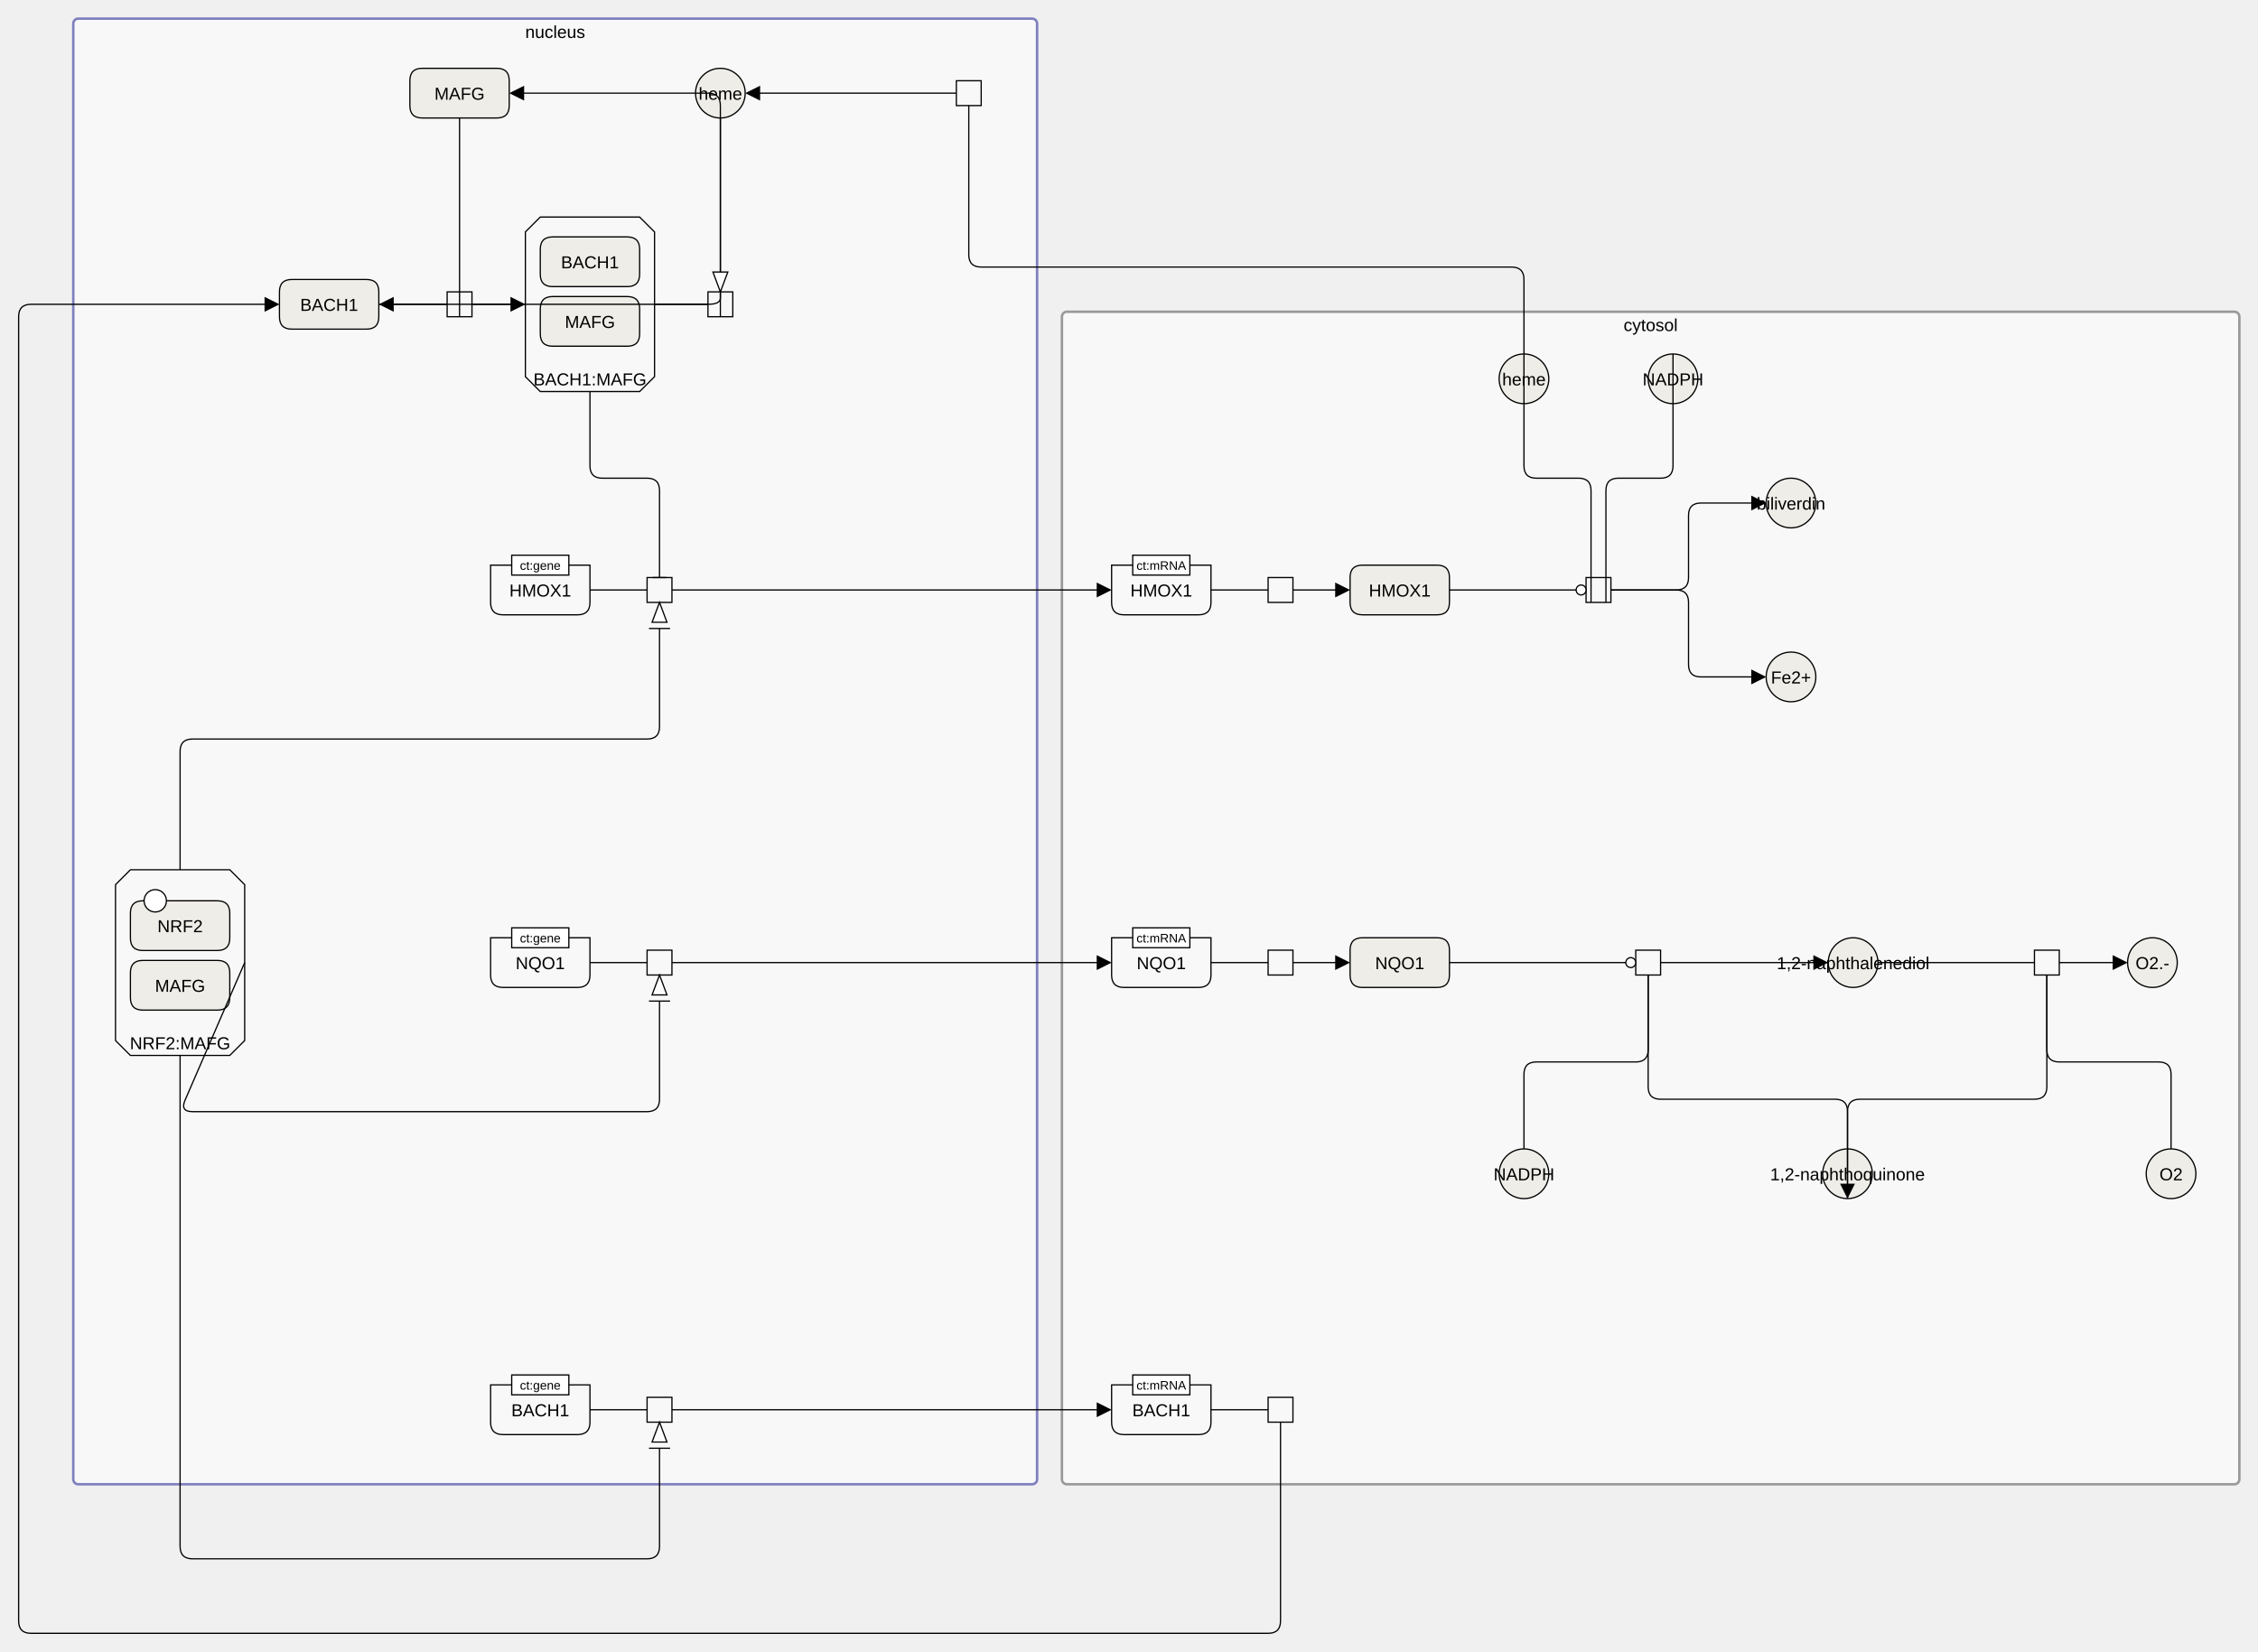
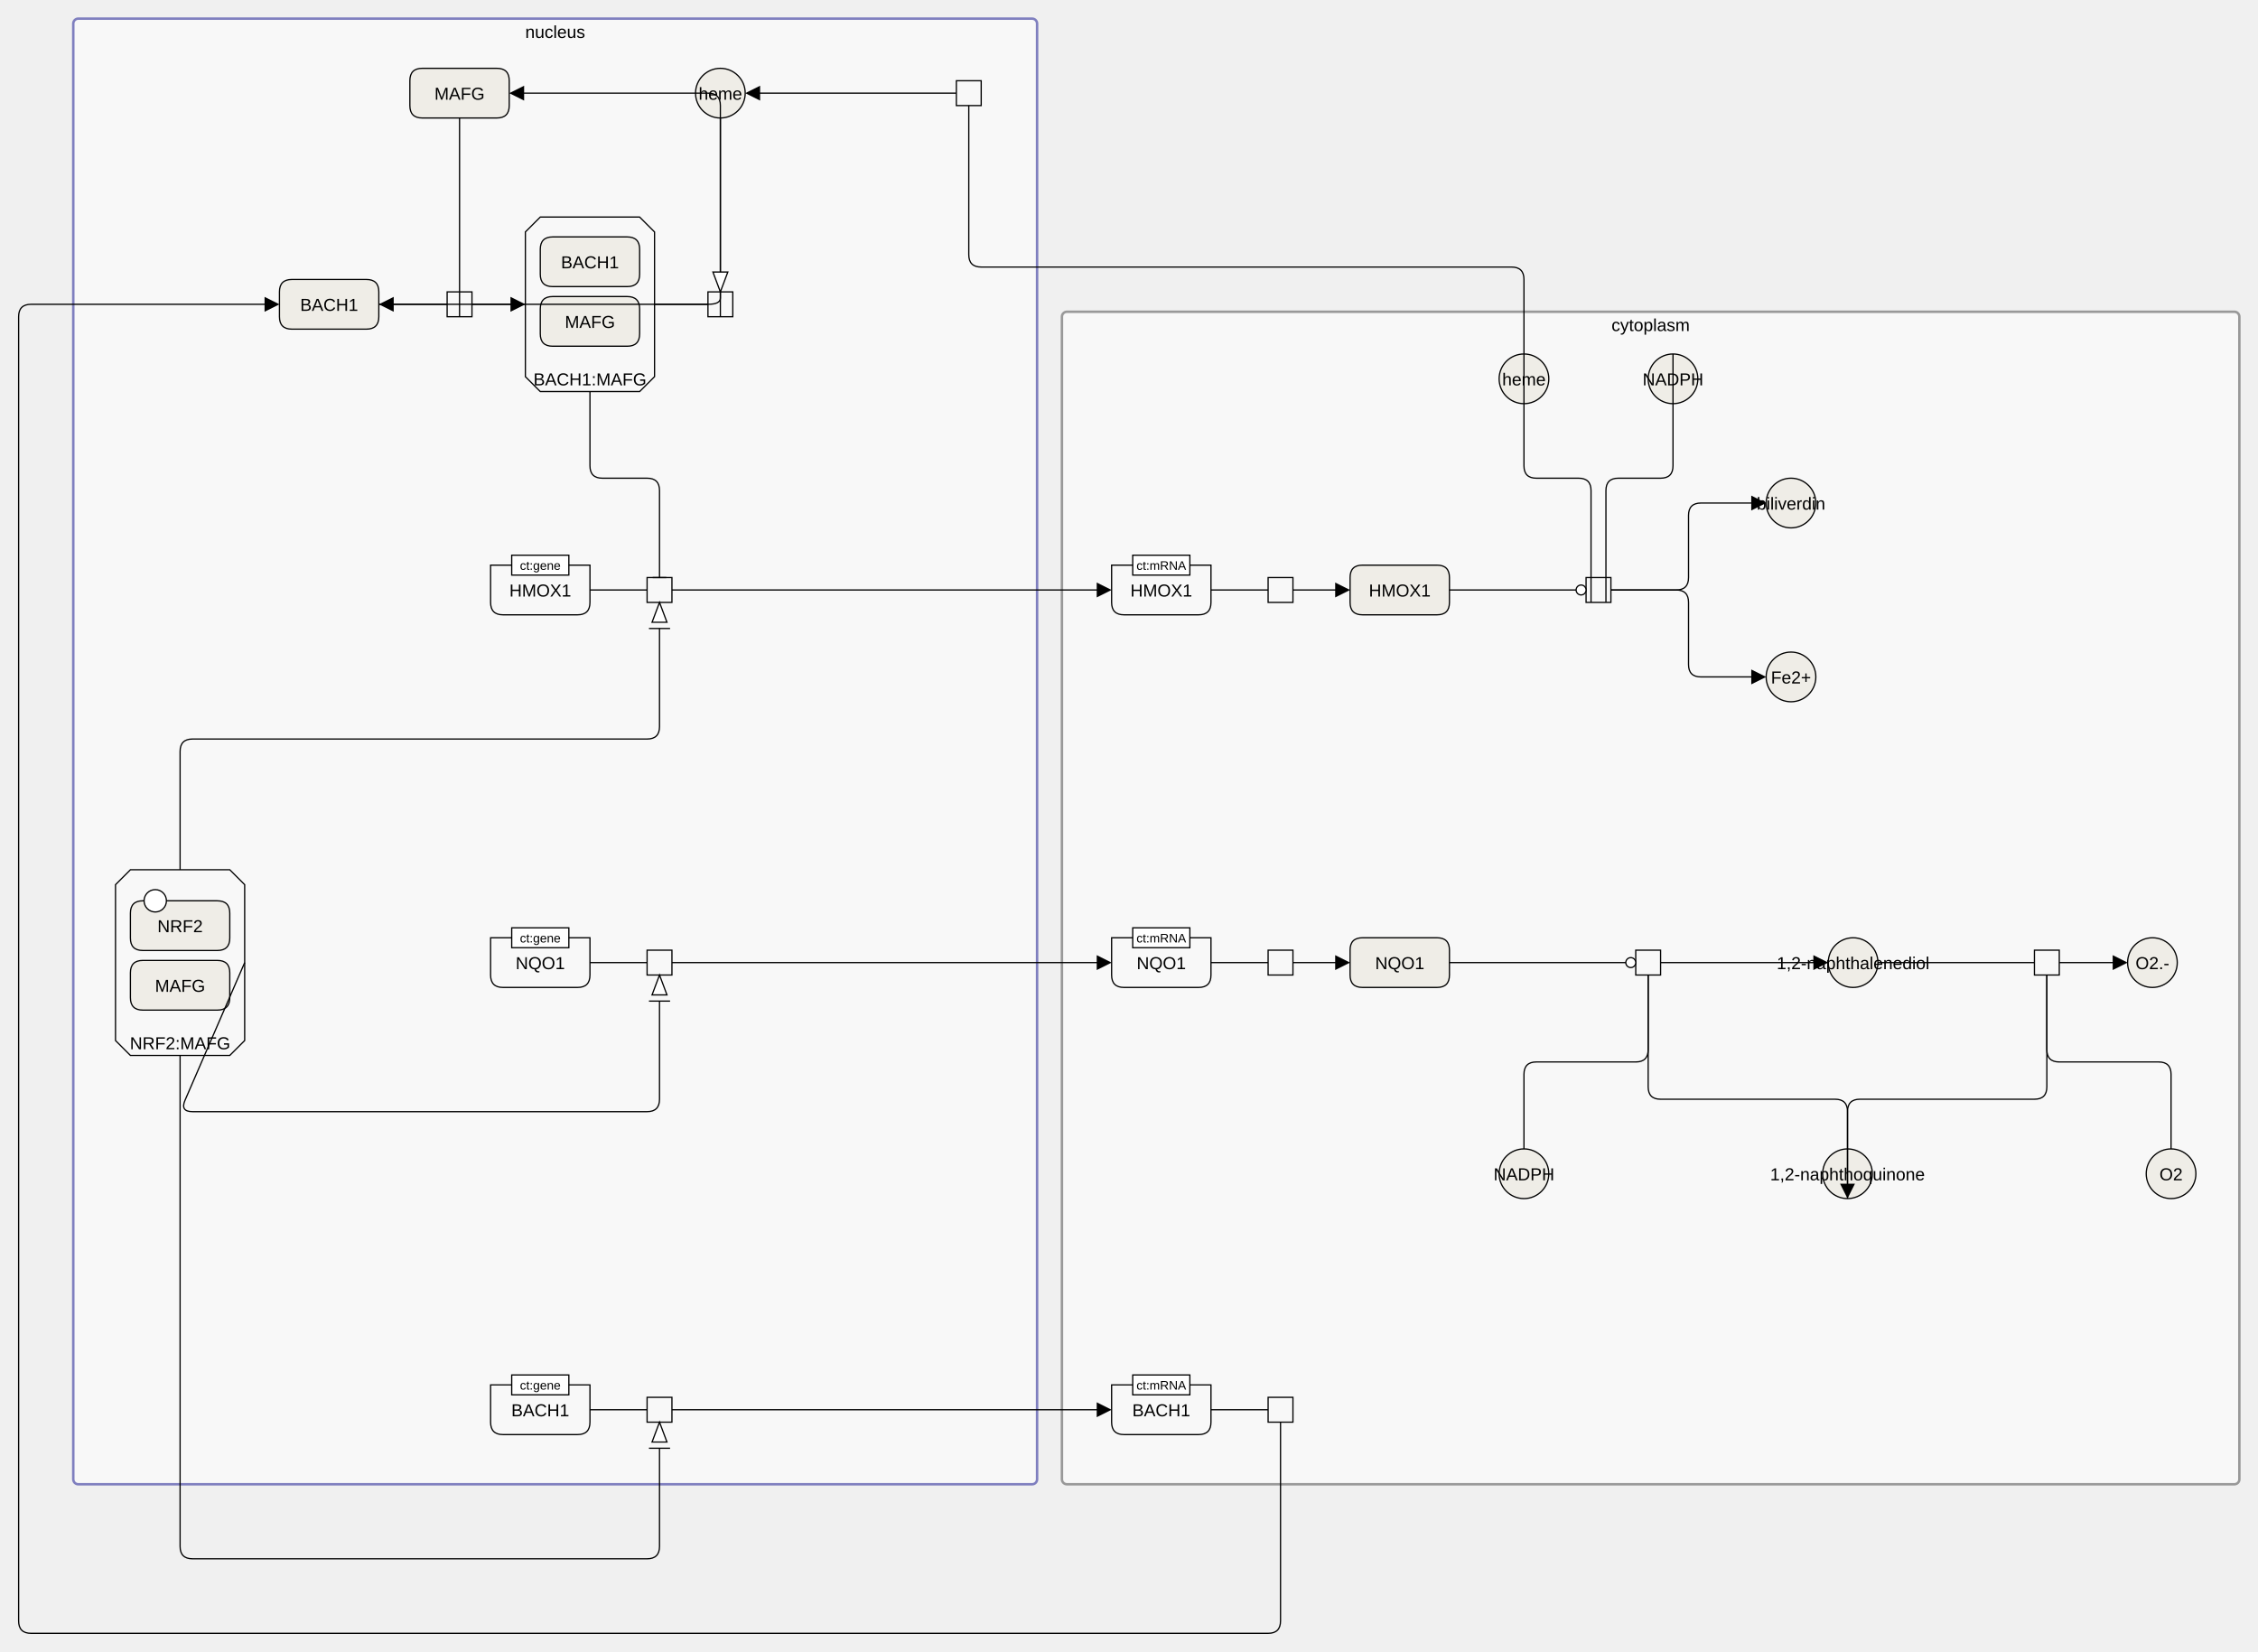
<svg xmlns="http://www.w3.org/2000/svg" width="1818" height="1330" viewBox="0 0 1818 1330" stroke-linecap="butt" stroke-miterlimit="10">
  <g transform="translate(-5,155)">
    <path d="M64 -136 C64 -138.209 65.791 -140 68 -140 L836 -140 C838.209 -140 840 -138.209 840 -136 L840 1036 C840 1038.209 838.209 1040 836 1040 L68 1040 C65.791 1040 64 1038.209 64 1036 Z" fill="#F8F8F8" stroke="none" />
    <path d="M64 -136 C64 -138.209 65.791 -140 68 -140 L836 -140 C838.209 -140 840 -138.209 840 -136 L840 1036 C840 1038.209 838.209 1040 836 1040 L68 1040 C65.791 1040 64 1038.209 64 1036 Z" fill="none" stroke="#7F7FBF" stroke-width="2" />
    <text x="452" y="-124.459" text-anchor="middle" font-family="'Dialog', Arial, Helvetica, sans-serif" font-size="14" fill="#000000" stroke="none" xml:space="preserve">nucleus</text>
    <path d="M400 300 L480 300 L480 330 Q480 340 470 340 L410 340 Q400 340 400 330 Z" fill="none" stroke="#000000" />
    <text x="440" y="325.291" text-anchor="middle" font-family="'Dialog', Arial, Helvetica, sans-serif" font-size="14" fill="#000000" stroke="none" xml:space="preserve">HMOX1</text>
    <path d="M417 292 L463 292 L463 308 L417 308 Z" fill="#FFFFFF" stroke="none" />
    <path d="M417 292 L463 292 L463 308 L417 308 Z" fill="none" stroke="#000000" />
    <text x="440" y="303.779" text-anchor="middle" font-family="'Dialog', Arial, Helvetica, sans-serif" font-size="10" fill="#000000" stroke="none" xml:space="preserve">ct:gene</text>
    <path d="M400 600 L480 600 L480 630 Q480 640 470 640 L410 640 Q400 640 400 630 Z" fill="none" stroke="#000000" />
    <text x="440" y="625.291" text-anchor="middle" font-family="'Dialog', Arial, Helvetica, sans-serif" font-size="14" fill="#000000" stroke="none" xml:space="preserve">NQO1</text>
    <path d="M417 592 L463 592 L463 608 L417 608 Z" fill="#FFFFFF" stroke="none" />
    <path d="M417 592 L463 592 L463 608 L417 608 Z" fill="none" stroke="#000000" />
    <text x="440" y="603.779" text-anchor="middle" font-family="'Dialog', Arial, Helvetica, sans-serif" font-size="10" fill="#000000" stroke="none" xml:space="preserve">ct:gene</text>
    <path d="M400 960 L480 960 L480 990 Q480 1000 470 1000 L410 1000 Q400 1000 400 990 Z" fill="none" stroke="#000000" />
    <text x="440" y="985.291" text-anchor="middle" font-family="'Dialog', Arial, Helvetica, sans-serif" font-size="14" fill="#000000" stroke="none" xml:space="preserve">BACH1</text>
    <path d="M417 952 L463 952 L463 968 L417 968 Z" fill="#FFFFFF" stroke="none" />
    <path d="M417 952 L463 952 L463 968 L417 968 Z" fill="none" stroke="#000000" />
    <text x="440" y="963.779" text-anchor="middle" font-family="'Dialog', Arial, Helvetica, sans-serif" font-size="10" fill="#000000" stroke="none" xml:space="preserve">ct:gene</text>
    <path d="M110 545.25 L190 545.25 L202 557.25 L202 682.75 L190 694.75 L110 694.75 L98 682.75 L98 557.25 Z" fill="none" stroke="#000000" />
    <text x="150" y="689.791" text-anchor="middle" font-family="'Dialog', Arial, Helvetica, sans-serif" font-size="14" fill="#000000" stroke="none" xml:space="preserve">NRF2:MAFG</text>
    <path d="M110 580.25 Q110 570.25 120 570.25 L180 570.25 Q190 570.25 190 580.25 L190 600.25 Q190 610.25 180 610.25 L120 610.25 Q110 610.25 110 600.25 Z" fill="#EFEDE7" stroke="none" />
    <path d="M110 580.25 Q110 570.25 120 570.25 L180 570.25 Q190 570.25 190 580.25 L190 600.25 Q190 610.25 180 610.25 L120 610.25 Q110 610.25 110 600.25 Z" fill="none" stroke="#000000" />
    <text x="150" y="595.541" text-anchor="middle" font-family="'Dialog', Arial, Helvetica, sans-serif" font-size="14" fill="#000000" stroke="none" xml:space="preserve">NRF2</text>
    <path d="M121 570.25 C121 565.279 125.029 561.25 130 561.25 L130 561.25 C134.971 561.25 139 565.279 139 570.25 L139 570.25 C139 575.221 134.971 579.25 130 579.25 L130 579.25 C125.029 579.25 121 575.221 121 570.25 Z" fill="#FFFFFF" stroke="none" />
    <path d="M121 570.25 C121 565.279 125.029 561.25 130 561.25 L130 561.25 C134.971 561.25 139 565.279 139 570.25 L139 570.25 C139 575.221 134.971 579.25 130 579.25 L130 579.25 C125.029 579.25 121 575.221 121 570.25 Z" fill="none" stroke="#000000" />
    <path d="M110 628.25 Q110 618.25 120 618.25 L180 618.25 Q190 618.25 190 628.25 L190 648.25 Q190 658.25 180 658.25 L120 658.25 Q110 658.25 110 648.25 Z" fill="#EFEDE7" stroke="none" />
    <path d="M110 628.25 Q110 618.25 120 618.25 L180 618.25 Q190 618.25 190 628.25 L190 648.25 Q190 658.25 180 658.25 L120 658.25 Q110 658.25 110 648.25 Z" fill="none" stroke="#000000" />
    <text x="150" y="643.541" text-anchor="middle" font-family="'Dialog', Arial, Helvetica, sans-serif" font-size="14" fill="#000000" stroke="none" xml:space="preserve">MAFG</text>
    <path d="M335 -90 Q335 -100 345 -100 L405 -100 Q415 -100 415 -90 L415 -70 Q415 -60 405 -60 L345 -60 Q335 -60 335 -70 Z" fill="#EFEDE7" stroke="none" />
    <path d="M335 -90 Q335 -100 345 -100 L405 -100 Q415 -100 415 -90 L415 -70 Q415 -60 405 -60 L345 -60 Q335 -60 335 -70 Z" fill="none" stroke="#000000" />
    <text x="375" y="-74.709" text-anchor="middle" font-family="'Dialog', Arial, Helvetica, sans-serif" font-size="14" fill="#000000" stroke="none" xml:space="preserve">MAFG</text>
    <path d="M440 19.75 L520 19.75 L532 31.75 L532 148.25 L520 160.25 L440 160.25 L428 148.25 L428 31.75 Z" fill="none" stroke="#000000" />
    <text x="480" y="155.291" text-anchor="middle" font-family="'Dialog', Arial, Helvetica, sans-serif" font-size="14" fill="#000000" stroke="none" xml:space="preserve">BACH1:MAFG</text>
    <path d="M440 45.75 Q440 35.75 450 35.75 L510 35.75 Q520 35.75 520 45.75 L520 65.75 Q520 75.75 510 75.75 L450 75.75 Q440 75.75 440 65.75 Z" fill="#EFEDE7" stroke="none" />
    <path d="M440 45.75 Q440 35.75 450 35.75 L510 35.75 Q520 35.75 520 45.75 L520 65.75 Q520 75.75 510 75.75 L450 75.75 Q440 75.75 440 65.75 Z" fill="none" stroke="#000000" />
    <text x="480" y="61.041" text-anchor="middle" font-family="'Dialog', Arial, Helvetica, sans-serif" font-size="14" fill="#000000" stroke="none" xml:space="preserve">BACH1</text>
    <path d="M440 93.75 Q440 83.75 450 83.75 L510 83.75 Q520 83.75 520 93.75 L520 113.75 Q520 123.75 510 123.75 L450 123.75 Q440 123.75 440 113.75 Z" fill="#EFEDE7" stroke="none" />
    <path d="M440 93.75 Q440 83.75 450 83.75 L510 83.75 Q520 83.75 520 93.75 L520 113.75 Q520 123.75 510 123.75 L450 123.75 Q440 123.75 440 113.75 Z" fill="none" stroke="#000000" />
    <text x="480" y="109.041" text-anchor="middle" font-family="'Dialog', Arial, Helvetica, sans-serif" font-size="14" fill="#000000" stroke="none" xml:space="preserve">MAFG</text>
    <path d="M230 80 Q230 70 240 70 L300 70 Q310 70 310 80 L310 100 Q310 110 300 110 L240 110 Q230 110 230 100 Z" fill="#EFEDE7" stroke="none" />
    <path d="M230 80 Q230 70 240 70 L300 70 Q310 70 310 80 L310 100 Q310 110 300 110 L240 110 Q230 110 230 100 Z" fill="none" stroke="#000000" />
    <text x="270" y="95.291" text-anchor="middle" font-family="'Dialog', Arial, Helvetica, sans-serif" font-size="14" fill="#000000" stroke="none" xml:space="preserve">BACH1</text>
    <path d="M565 -80 C565 -91.046 573.954 -100 585 -100 L585 -100 C596.046 -100 605 -91.046 605 -80 L605 -80 C605 -68.954 596.046 -60 585 -60 L585 -60 C573.954 -60 565 -68.954 565 -80 Z" fill="#EFEDE7" stroke="none" />
    <path d="M565 -80 C565 -91.046 573.954 -100 585 -100 L585 -100 C596.046 -100 605 -91.046 605 -80 L605 -80 C605 -68.954 596.046 -60 585 -60 L585 -60 C573.954 -60 565 -68.954 565 -80 Z" fill="none" stroke="#000000" />
    <text x="585" y="-74.709" text-anchor="middle" font-family="'Dialog', Arial, Helvetica, sans-serif" font-size="14" fill="#000000" stroke="none" xml:space="preserve">heme</text>
    <path d="M526 310 L546 310 L546 330 L526 330 Z" fill="none" stroke="#000000" />
    <path d="M526 610 L546 610 L546 630 L526 630 Z" fill="none" stroke="#000000" />
    <path d="M526 970 L546 970 L546 990 L526 990 Z" fill="none" stroke="#000000" />
    <path d="M365 80 L385 80 L385 100 L365 100 Z" fill="none" stroke="#000000" />
    <path d="M575 80 L595 80 L595 100 L575 100 Z" fill="none" stroke="#000000" />
    <path d="M775 -90 L795 -90 L795 -70 L775 -70 Z" fill="none" stroke="#000000" />
    <path d="M860 100 C860 97.791 861.791 96 864 96 L1804 96 C1806.209 96 1808 97.791 1808 100 L1808 1036 C1808 1038.209 1806.209 1040 1804 1040 L864 1040 C861.791 1040 860 1038.209 860 1036 Z" fill="#F8F8F8" stroke="none" />
    <path d="M860 100 C860 97.791 861.791 96 864 96 L1804 96 C1806.209 96 1808 97.791 1808 100 L1808 1036 C1808 1038.209 1806.209 1040 1804 1040 L864 1040 C861.791 1040 860 1038.209 860 1036 Z" fill="none" stroke="#999999" stroke-width="2" />
-     <text x="1334" y="111.541" text-anchor="middle" font-family="'Dialog', Arial, Helvetica, sans-serif" font-size="14" fill="#000000" stroke="none" xml:space="preserve">cytosol</text>
+     <text x="1334" y="111.541" text-anchor="middle" font-family="'Dialog', Arial, Helvetica, sans-serif" font-size="14" fill="#000000" stroke="none" xml:space="preserve">cytoplasm</text>
    <path d="M900 300 L980 300 L980 330 Q980 340 970 340 L910 340 Q900 340 900 330 Z" fill="none" stroke="#000000" />
    <text x="940" y="325.291" text-anchor="middle" font-family="'Dialog', Arial, Helvetica, sans-serif" font-size="14" fill="#000000" stroke="none" xml:space="preserve">HMOX1</text>
    <path d="M917 292 L963 292 L963 308 L917 308 Z" fill="#FFFFFF" stroke="none" />
    <path d="M917 292 L963 292 L963 308 L917 308 Z" fill="none" stroke="#000000" />
    <text x="940" y="303.779" text-anchor="middle" font-family="'Dialog', Arial, Helvetica, sans-serif" font-size="10" fill="#000000" stroke="none" xml:space="preserve">ct:mRNA</text>
    <path d="M900 600 L980 600 L980 630 Q980 640 970 640 L910 640 Q900 640 900 630 Z" fill="none" stroke="#000000" />
    <text x="940" y="625.291" text-anchor="middle" font-family="'Dialog', Arial, Helvetica, sans-serif" font-size="14" fill="#000000" stroke="none" xml:space="preserve">NQO1</text>
    <path d="M917 592 L963 592 L963 608 L917 608 Z" fill="#FFFFFF" stroke="none" />
    <path d="M917 592 L963 592 L963 608 L917 608 Z" fill="none" stroke="#000000" />
    <text x="940" y="603.779" text-anchor="middle" font-family="'Dialog', Arial, Helvetica, sans-serif" font-size="10" fill="#000000" stroke="none" xml:space="preserve">ct:mRNA</text>
    <path d="M900 960 L980 960 L980 990 Q980 1000 970 1000 L910 1000 Q900 1000 900 990 Z" fill="none" stroke="#000000" />
    <text x="940" y="985.291" text-anchor="middle" font-family="'Dialog', Arial, Helvetica, sans-serif" font-size="14" fill="#000000" stroke="none" xml:space="preserve">BACH1</text>
    <path d="M917 952 L963 952 L963 968 L917 968 Z" fill="#FFFFFF" stroke="none" />
    <path d="M917 952 L963 952 L963 968 L917 968 Z" fill="none" stroke="#000000" />
    <text x="940" y="963.779" text-anchor="middle" font-family="'Dialog', Arial, Helvetica, sans-serif" font-size="10" fill="#000000" stroke="none" xml:space="preserve">ct:mRNA</text>
    <path d="M1472.5 790 C1472.5 778.954 1481.454 770 1492.5 770 L1492.5 770 C1503.546 770 1512.5 778.954 1512.5 790 L1512.5 790 C1512.5 801.046 1503.546 810 1492.5 810 L1492.5 810 C1481.454 810 1472.5 801.046 1472.5 790 Z" fill="#EFEDE7" stroke="none" />
    <path d="M1472.5 790 C1472.5 778.954 1481.454 770 1492.5 770 L1492.5 770 C1503.546 770 1512.5 778.954 1512.5 790 L1512.5 790 C1512.5 801.046 1503.546 810 1492.5 810 L1492.5 810 C1481.454 810 1472.5 801.046 1472.5 790 Z" fill="none" stroke="#000000" />
    <text x="1492.5" y="795.291" text-anchor="middle" font-family="'Dialog', Arial, Helvetica, sans-serif" font-size="14" fill="#000000" stroke="none" xml:space="preserve">1,2-naphthoquinone</text>
    <path d="M1477 620 C1477 608.954 1485.954 600 1497 600 L1497 600 C1508.046 600 1517 608.954 1517 620 L1517 620 C1517 631.046 1508.046 640 1497 640 L1497 640 C1485.954 640 1477 631.046 1477 620 Z" fill="#EFEDE7" stroke="none" />
    <path d="M1477 620 C1477 608.954 1485.954 600 1497 600 L1497 600 C1508.046 600 1517 608.954 1517 620 L1517 620 C1517 631.046 1508.046 640 1497 640 L1497 640 C1485.954 640 1477 631.046 1477 620 Z" fill="none" stroke="#000000" />
    <text x="1497" y="625.291" text-anchor="middle" font-family="'Dialog', Arial, Helvetica, sans-serif" font-size="14" fill="#000000" stroke="none" xml:space="preserve">1,2-naphthalenediol</text>
    <path d="M1733 790 C1733 778.954 1741.954 770 1753 770 L1753 770 C1764.046 770 1773 778.954 1773 790 L1773 790 C1773 801.046 1764.046 810 1753 810 L1753 810 C1741.954 810 1733 801.046 1733 790 Z" fill="#EFEDE7" stroke="none" />
    <path d="M1733 790 C1733 778.954 1741.954 770 1753 770 L1753 770 C1764.046 770 1773 778.954 1773 790 L1773 790 C1773 801.046 1764.046 810 1753 810 L1753 810 C1741.954 810 1733 801.046 1733 790 Z" fill="none" stroke="#000000" />
    <text x="1753" y="795.291" text-anchor="middle" font-family="'Dialog', Arial, Helvetica, sans-serif" font-size="14" fill="#000000" stroke="none" xml:space="preserve">O2</text>
    <path d="M1718 620 C1718 608.954 1726.954 600 1738 600 L1738 600 C1749.046 600 1758 608.954 1758 620 L1758 620 C1758 631.046 1749.046 640 1738 640 L1738 640 C1726.954 640 1718 631.046 1718 620 Z" fill="#EFEDE7" stroke="none" />
    <path d="M1718 620 C1718 608.954 1726.954 600 1738 600 L1738 600 C1749.046 600 1758 608.954 1758 620 L1758 620 C1758 631.046 1749.046 640 1738 640 L1738 640 C1726.954 640 1718 631.046 1718 620 Z" fill="none" stroke="#000000" />
    <text x="1738" y="625.291" text-anchor="middle" font-family="'Dialog', Arial, Helvetica, sans-serif" font-size="14" fill="#000000" stroke="none" xml:space="preserve">O2.-</text>
    <path d="M1092 310 Q1092 300 1102 300 L1162 300 Q1172 300 1172 310 L1172 330 Q1172 340 1162 340 L1102 340 Q1092 340 1092 330 Z" fill="#EFEDE7" stroke="none" />
    <path d="M1092 310 Q1092 300 1102 300 L1162 300 Q1172 300 1172 310 L1172 330 Q1172 340 1162 340 L1102 340 Q1092 340 1092 330 Z" fill="none" stroke="#000000" />
    <text x="1132" y="325.291" text-anchor="middle" font-family="'Dialog', Arial, Helvetica, sans-serif" font-size="14" fill="#000000" stroke="none" xml:space="preserve">HMOX1</text>
    <path d="M1092 610 Q1092 600 1102 600 L1162 600 Q1172 600 1172 610 L1172 630 Q1172 640 1162 640 L1102 640 Q1092 640 1092 630 Z" fill="#EFEDE7" stroke="none" />
    <path d="M1092 610 Q1092 600 1102 600 L1162 600 Q1172 600 1172 610 L1172 630 Q1172 640 1162 640 L1102 640 Q1092 640 1092 630 Z" fill="none" stroke="#000000" />
    <text x="1132" y="625.291" text-anchor="middle" font-family="'Dialog', Arial, Helvetica, sans-serif" font-size="14" fill="#000000" stroke="none" xml:space="preserve">NQO1</text>
    <path d="M1332 150 C1332 138.954 1340.954 130 1352 130 L1352 130 C1363.046 130 1372 138.954 1372 150 L1372 150 C1372 161.046 1363.046 170 1352 170 L1352 170 C1340.954 170 1332 161.046 1332 150 Z" fill="#EFEDE7" stroke="none" />
    <path d="M1332 150 C1332 138.954 1340.954 130 1352 130 L1352 130 C1363.046 130 1372 138.954 1372 150 L1372 150 C1372 161.046 1363.046 170 1352 170 L1352 170 C1340.954 170 1332 161.046 1332 150 Z" fill="none" stroke="#000000" />
    <text x="1352" y="155.291" text-anchor="middle" font-family="'Dialog', Arial, Helvetica, sans-serif" font-size="14" fill="#000000" stroke="none" xml:space="preserve">NADPH</text>
    <path d="M1212 790 C1212 778.954 1220.954 770 1232 770 L1232 770 C1243.046 770 1252 778.954 1252 790 L1252 790 C1252 801.046 1243.046 810 1232 810 L1232 810 C1220.954 810 1212 801.046 1212 790 Z" fill="#EFEDE7" stroke="none" />
    <path d="M1212 790 C1212 778.954 1220.954 770 1232 770 L1232 770 C1243.046 770 1252 778.954 1252 790 L1252 790 C1252 801.046 1243.046 810 1232 810 L1232 810 C1220.954 810 1212 801.046 1212 790 Z" fill="none" stroke="#000000" />
    <text x="1232" y="795.291" text-anchor="middle" font-family="'Dialog', Arial, Helvetica, sans-serif" font-size="14" fill="#000000" stroke="none" xml:space="preserve">NADPH</text>
    <path d="M1212 150 C1212 138.954 1220.954 130 1232 130 L1232 130 C1243.046 130 1252 138.954 1252 150 L1252 150 C1252 161.046 1243.046 170 1232 170 L1232 170 C1220.954 170 1212 161.046 1212 150 Z" fill="#EFEDE7" stroke="none" />
    <path d="M1212 150 C1212 138.954 1220.954 130 1232 130 L1232 130 C1243.046 130 1252 138.954 1252 150 L1252 150 C1252 161.046 1243.046 170 1232 170 L1232 170 C1220.954 170 1212 161.046 1212 150 Z" fill="none" stroke="#000000" />
    <text x="1232" y="155.291" text-anchor="middle" font-family="'Dialog', Arial, Helvetica, sans-serif" font-size="14" fill="#000000" stroke="none" xml:space="preserve">heme</text>
    <path d="M1427 250 C1427 238.954 1435.954 230 1447 230 L1447 230 C1458.046 230 1467 238.954 1467 250 L1467 250 C1467 261.046 1458.046 270 1447 270 L1447 270 C1435.954 270 1427 261.046 1427 250 Z" fill="#EFEDE7" stroke="none" />
    <path d="M1427 250 C1427 238.954 1435.954 230 1447 230 L1447 230 C1458.046 230 1467 238.954 1467 250 L1467 250 C1467 261.046 1458.046 270 1447 270 L1447 270 C1435.954 270 1427 261.046 1427 250 Z" fill="none" stroke="#000000" />
    <text x="1447" y="255.291" text-anchor="middle" font-family="'Dialog', Arial, Helvetica, sans-serif" font-size="14" fill="#000000" stroke="none" xml:space="preserve">biliverdin</text>
    <path d="M1427 390 C1427 378.954 1435.954 370 1447 370 L1447 370 C1458.046 370 1467 378.954 1467 390 L1467 390 C1467 401.046 1458.046 410 1447 410 L1447 410 C1435.954 410 1427 401.046 1427 390 Z" fill="#EFEDE7" stroke="none" />
    <path d="M1427 390 C1427 378.954 1435.954 370 1447 370 L1447 370 C1458.046 370 1467 378.954 1467 390 L1467 390 C1467 401.046 1458.046 410 1447 410 L1447 410 C1435.954 410 1427 401.046 1427 390 Z" fill="none" stroke="#000000" />
    <text x="1447" y="395.291" text-anchor="middle" font-family="'Dialog', Arial, Helvetica, sans-serif" font-size="14" fill="#000000" stroke="none" xml:space="preserve">Fe2+</text>
    <path d="M1026 310 L1046 310 L1046 330 L1026 330 Z" fill="none" stroke="#000000" />
    <path d="M1026 610 L1046 610 L1046 630 L1026 630 Z" fill="none" stroke="#000000" />
    <path d="M1026 970 L1046 970 L1046 990 L1026 990 Z" fill="none" stroke="#000000" />
    <path d="M1282 310 L1302 310 L1302 330 L1282 330 Z" fill="none" stroke="#000000" />
    <path d="M1322 610 L1342 610 L1342 630 L1322 630 Z" fill="none" stroke="#000000" />
    <path d="M1643 610 L1663 610 L1663 630 L1643 630 Z" fill="none" stroke="#000000" />
    <path d="M480 320 L526 320" fill="none" stroke="#000000" />
    <path d="M546 320 L889 320" fill="none" stroke="#000000" />
    <path d="M900 320 L888 326 L888 314 Z" fill="#000000" stroke="none" />
    <path d="M150 545.25 L150 450 Q150 440 160 440 L526 440 Q536 440 536 430 L536 351" fill="none" stroke="#000000" />
    <path d="M536 330 L542 346 L530 346 Z" fill="white" stroke="#000000" />
    <path d="M528 351 L544 351" fill="none" stroke="#000000" stroke-linecap="square" />
    <path d="M480 160.25 L480 220 Q480 230 490 230 L526 230 Q536 230 536 240 L536 310" fill="none" stroke="#000000" />
    <path d="M541 310 L531 310" fill="none" stroke="#000000" stroke-linecap="square" />
    <path d="M980 320 L1026 320" fill="none" stroke="#000000" />
    <path d="M1046 320 L1081 320" fill="none" stroke="#000000" />
    <path d="M1092 320 L1080 326 L1080 314 Z" fill="#000000" stroke="none" />
    <path d="M480 620 L526 620" fill="none" stroke="#000000" />
    <path d="M546 620 L889 620" fill="none" stroke="#000000" />
    <path d="M900 620 L888 626 L888 614 Z" fill="#000000" stroke="none" />
    <path d="M202 620 L153.976 730.824 Q150 740 160 740 L526 740 Q536 740 536 730 L536 651" fill="none" stroke="#000000" />
    <path d="M536 630 L542 646 L530 646 Z" fill="white" stroke="#000000" />
    <path d="M528 651 L544 651" fill="none" stroke="#000000" stroke-linecap="square" />
    <path d="M980 620 L1026 620" fill="none" stroke="#000000" />
    <path d="M1046 620 L1081 620" fill="none" stroke="#000000" />
    <path d="M1092 620 L1080 626 L1080 614 Z" fill="#000000" stroke="none" />
    <path d="M480 980 L526 980" fill="none" stroke="#000000" />
    <path d="M546 980 L889 980" fill="none" stroke="#000000" />
    <path d="M900 980 L888 986 L888 974 Z" fill="#000000" stroke="none" />
    <path d="M150 694.75 L150 1090 Q150 1100 160 1100 L526 1100 Q536 1100 536 1090 L536 1011" fill="none" stroke="#000000" />
    <path d="M536 990 L542 1006 L530 1006 Z" fill="white" stroke="#000000" />
    <path d="M528 1011 L544 1011" fill="none" stroke="#000000" stroke-linecap="square" />
    <path d="M980 980 L1026 980" fill="none" stroke="#000000" />
    <path d="M1036 990 L1036 1150 Q1036 1160 1026 1160 L30 1160 Q20 1160 20 1150 L20 100 Q20 90 30 90 L219 90" fill="none" stroke="#000000" />
    <path d="M230 90 L218 96 L218 84 Z" fill="#000000" stroke="none" />
    <path d="M310 90 L365 90" fill="none" stroke="#000000" />
    <path d="M375 -60 L375 100" fill="none" stroke="#000000" />
    <path d="M385 90 L417 90" fill="none" stroke="#000000" />
    <path d="M428 90 L416 96 L416 84 Z" fill="#000000" stroke="none" />
    <path d="M532 90 L575 90" fill="none" stroke="#000000" />
    <path d="M585 80 L585 85 Q585 90 575 90 L321 90" fill="none" stroke="#000000" />
    <path d="M310 90 L322 84 L322 96 Z" fill="#000000" stroke="none" />
    <path d="M585 100 L585 -70 Q585 -80 575 -80 L426 -80" fill="none" stroke="#000000" />
    <path d="M415 -80 L427 -86 L427 -74 Z" fill="#000000" stroke="none" />
    <path d="M585 -60 L585 65" fill="none" stroke="#000000" />
    <path d="M585 80 L579 64 L591 64 Z" fill="white" stroke="#000000" />
    <path d="M1232 130 L1232 70 Q1232 60 1222 60 L795 60 Q785 60 785 50 L785 -70" fill="none" stroke="#000000" />
    <path d="M775 -80 L616 -80" fill="none" stroke="#000000" />
    <path d="M605 -80 L617 -86 L617 -74 Z" fill="#000000" stroke="none" />
    <path d="M1232 130 L1232 220 Q1232 230 1242 230 L1276 230 Q1286 230 1286 240 L1286 330" fill="none" stroke="#000000" />
    <path d="M1352 130 L1352 220 Q1352 230 1342 230 L1308 230 Q1298 230 1298 240 L1298 330" fill="none" stroke="#000000" />
    <path d="M1302 320 L1354.5 320 Q1364.5 320 1364.5 310 L1364.5 260 Q1364.5 250 1374.5 250 L1416 250" fill="none" stroke="#000000" />
    <path d="M1427 250 L1415 256 L1415 244 Z" fill="#000000" stroke="none" />
    <path d="M1302 320 L1354.5 320 Q1364.5 320 1364.5 330 L1364.5 380 Q1364.5 390 1374.5 390 L1416 390" fill="none" stroke="#000000" />
    <path d="M1427 390 L1415 396 L1415 384 Z" fill="#000000" stroke="none" />
    <path d="M1172 320 L1274 320" fill="none" stroke="#000000" />
    <circle cx="1278" cy="320" r="4" fill="white" stroke="#000000" />
    <path d="M1492.5 810 L1492.5 740 Q1492.5 730 1482.5 730 L1342 730 Q1332 730 1332 720 L1332 630" fill="none" stroke="#000000" />
    <path d="M1232 770 L1232 710 Q1232 700 1242 700 L1322 700 Q1332 700 1332 690 L1332 630" fill="none" stroke="#000000" />
    <path d="M1342 620 L1466 620" fill="none" stroke="#000000" />
    <path d="M1477 620 L1465 626 L1465 614 Z" fill="#000000" stroke="none" />
    <path d="M1172 620 L1314 620" fill="none" stroke="#000000" />
    <circle cx="1318" cy="620" r="4" fill="white" stroke="#000000" />
    <path d="M1517 620 L1643 620" fill="none" stroke="#000000" />
    <path d="M1753 770 L1753 710 Q1753 700 1743 700 L1663 700 Q1653 700 1653 690 L1653 630" fill="none" stroke="#000000" />
    <path d="M1653 630 L1653 720 Q1653 730 1643 730 L1502.5 730 Q1492.5 730 1492.5 740 L1492.5 799" fill="none" stroke="#000000" />
    <path d="M1492.5 810 L1486.5 798 L1498.5 798 Z" fill="#000000" stroke="none" />
    <path d="M1663 620 L1707 620" fill="none" stroke="#000000" />
    <path d="M1718 620 L1706 626 L1706 614 Z" fill="#000000" stroke="none" />
  </g>
</svg>
